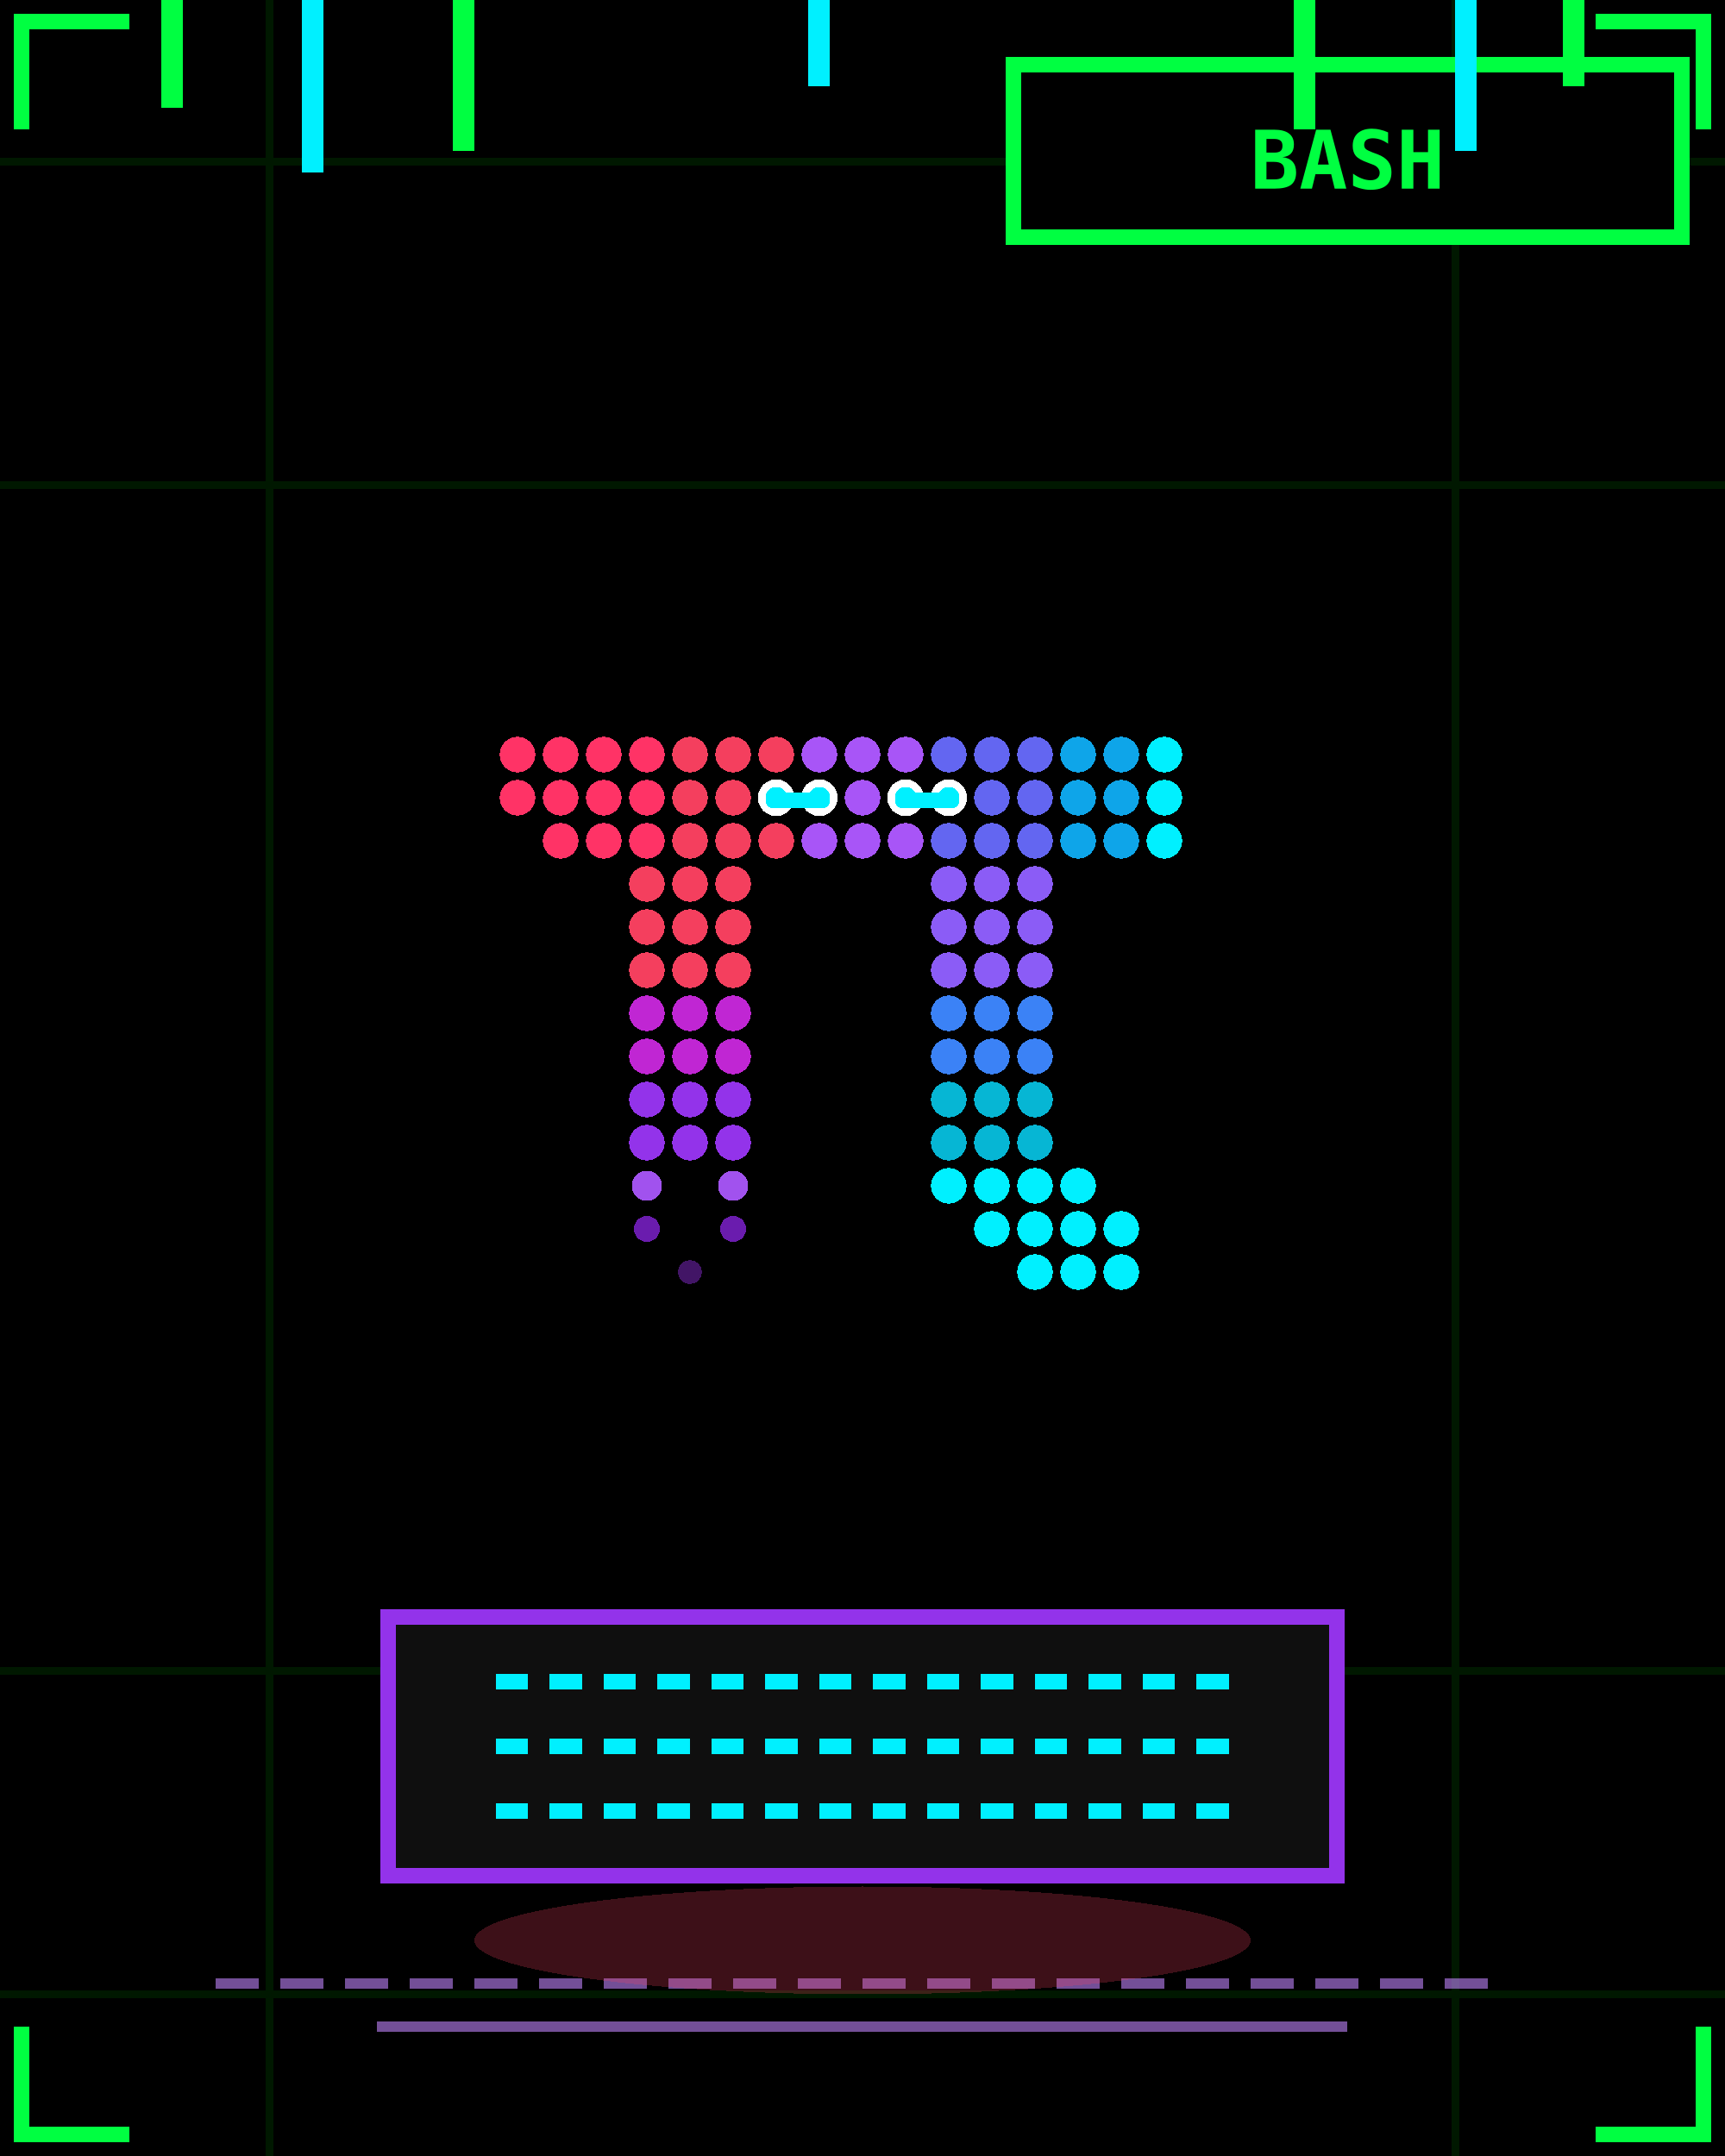
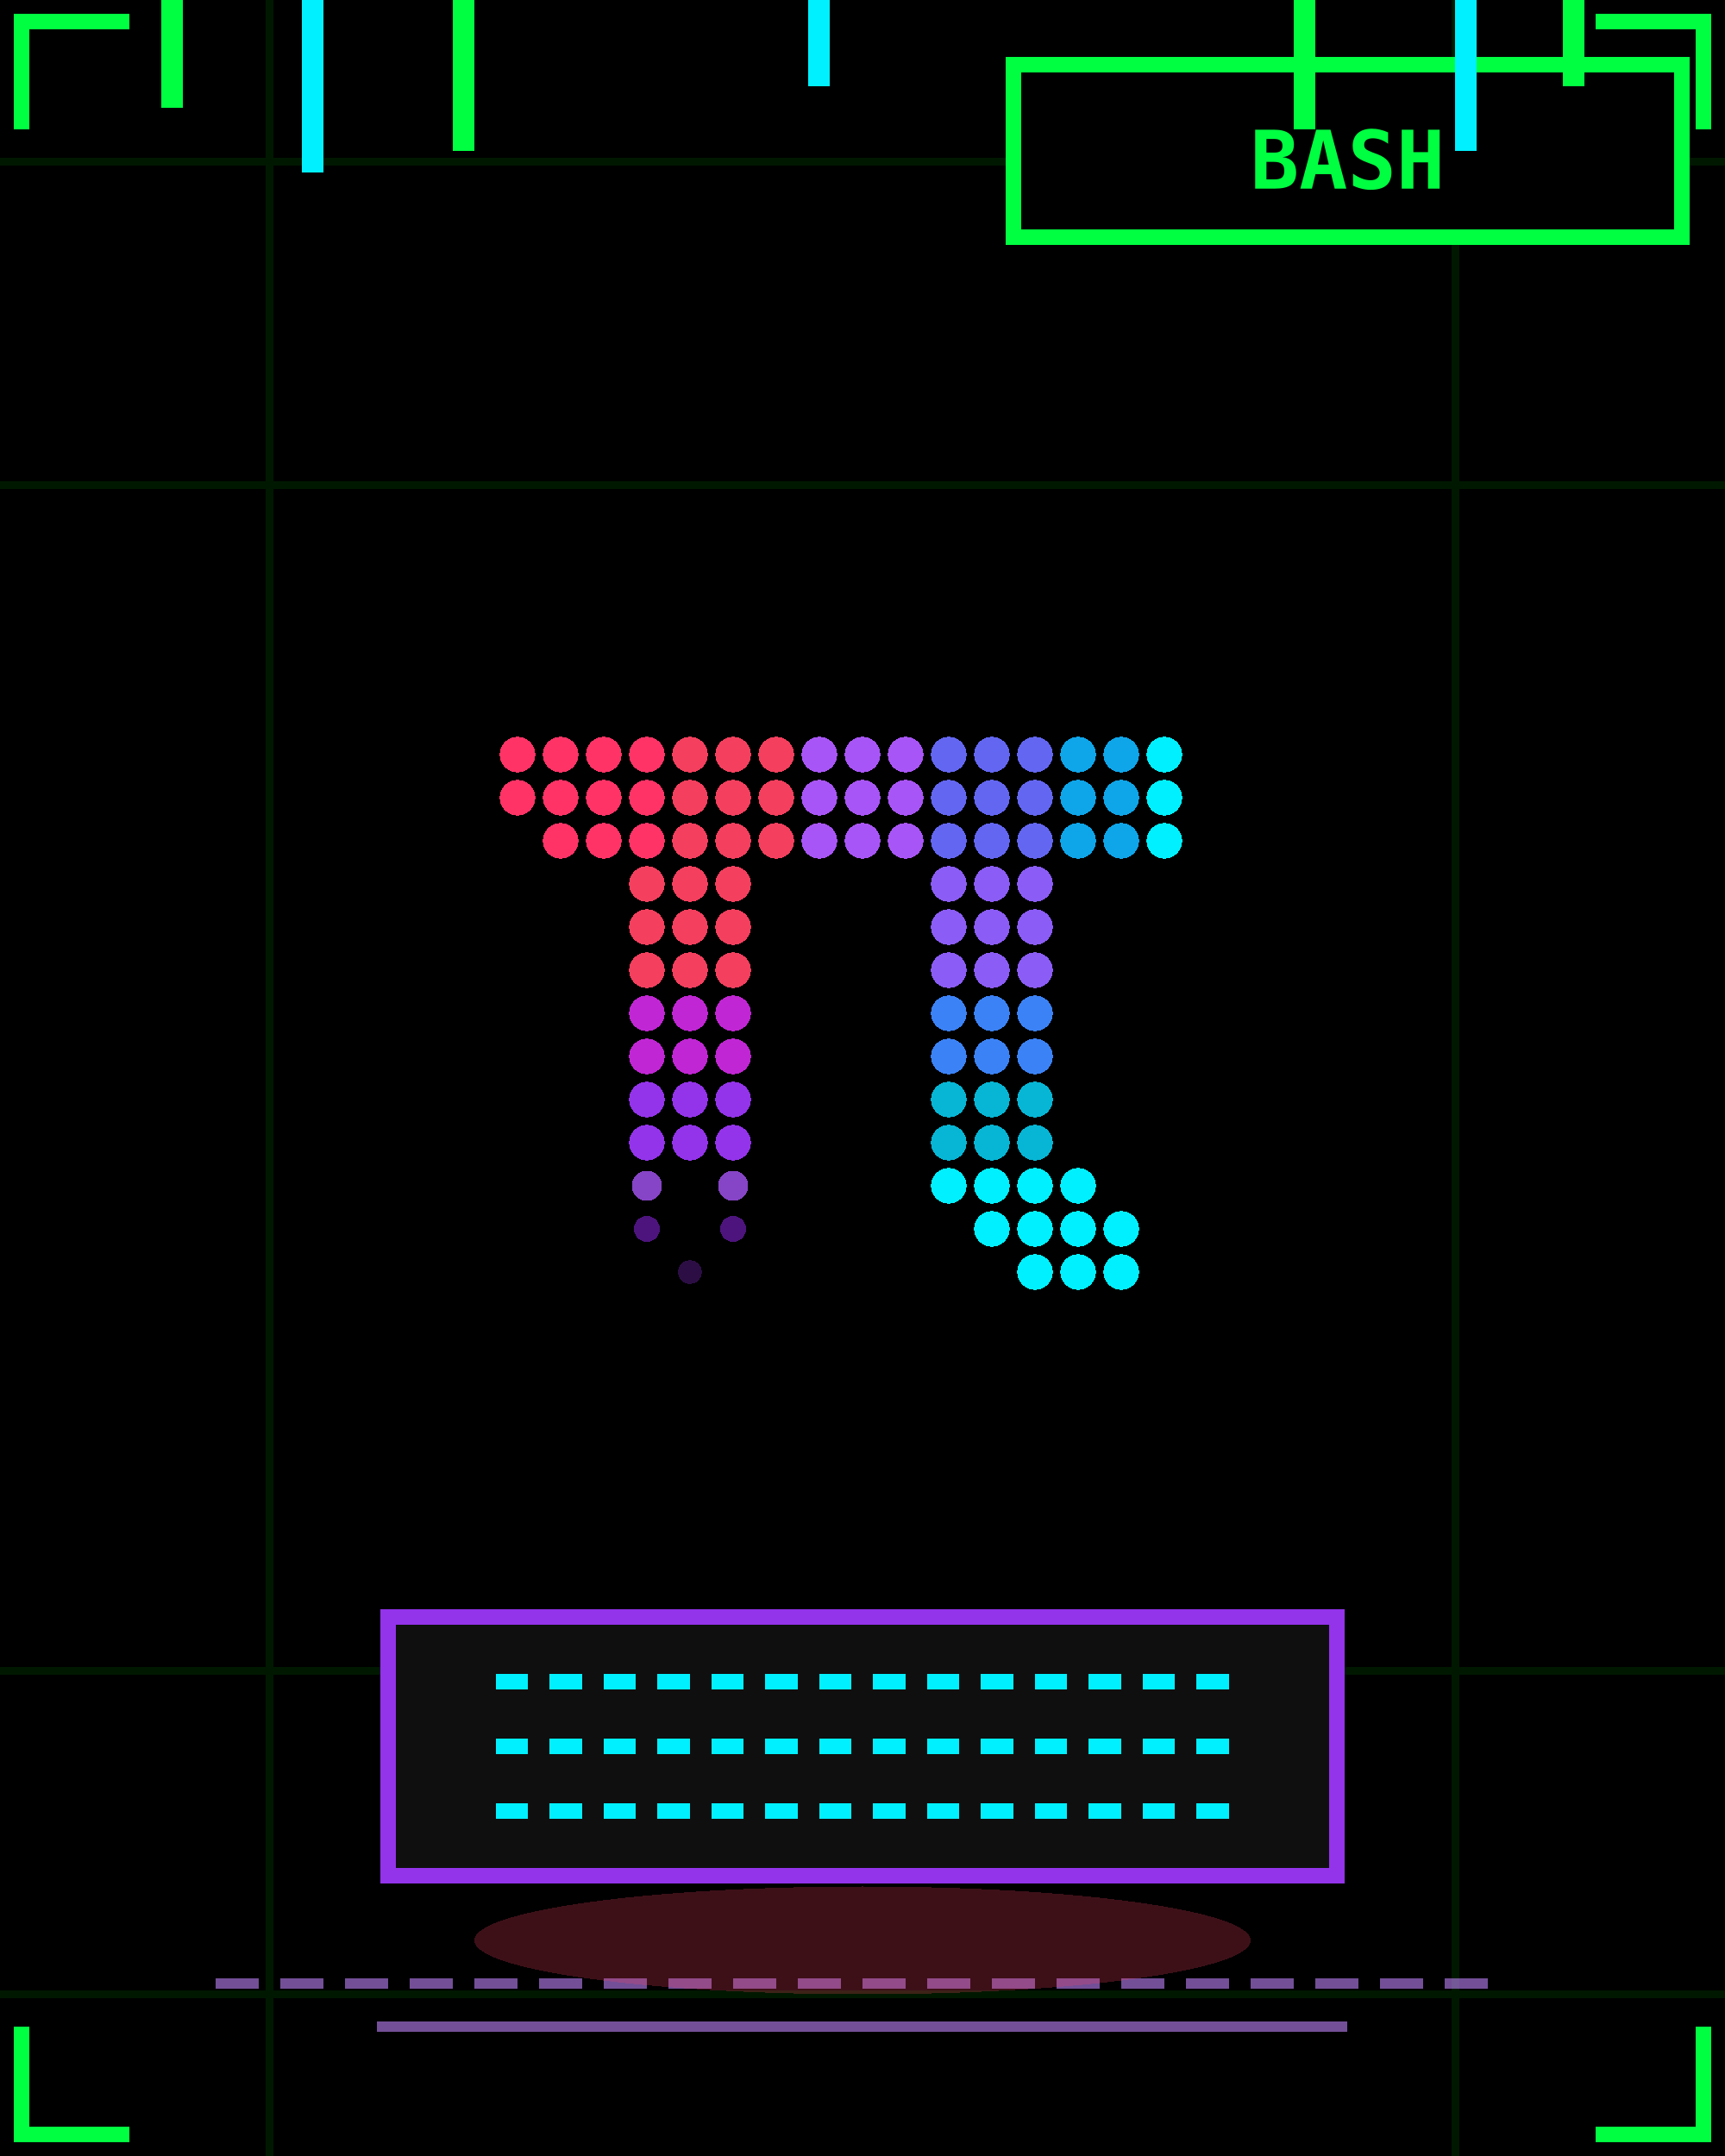
<svg xmlns="http://www.w3.org/2000/svg" viewBox="0 0 160 200" width="100%" height="100%" preserveAspectRatio="none" shape-rendering="crispEdges">
  <defs>
    <linearGradient id="piCrossbarGrad" x1="0%" y1="0%" x2="100%" y2="0%">
      <stop offset="0%" stop-color="#ff3366" />
      <stop offset="25%" stop-color="#f43f5e" />
      <stop offset="55%" stop-color="#9333ea" />
      <stop offset="85%" stop-color="#3b82f6" />
      <stop offset="100%" stop-color="#00f0ff" />
    </linearGradient>
    <linearGradient id="piLeftLegGrad" x1="0%" y1="0%" x2="0%" y2="100%">
      <stop offset="0%" stop-color="#f43f5e" />
      <stop offset="45%" stop-color="#c026d3" />
      <stop offset="85%" stop-color="#7e22ce" />
      <stop offset="100%" stop-color="#4c1d95" />
    </linearGradient>
    <linearGradient id="piRightLegGrad" x1="0%" y1="0%" x2="50%" y2="100%">
      <stop offset="0%" stop-color="#9333ea" />
      <stop offset="35%" stop-color="#4f46e5" />
      <stop offset="70%" stop-color="#0284c7" />
      <stop offset="100%" stop-color="#00f0ff" />
    </linearGradient>
    <pattern id="piHalftone" x="0" y="0" width="3" height="3" patternUnits="userSpaceOnUse">
      <rect width="3" height="3" fill="#2e1065" />
      <rect x="0" y="0" width="1.2" height="1.2" fill="#c084fc" />
      <rect x="1.5" y="1.5" width="1.2" height="1.2" fill="#e879f9" />
    </pattern>
  </defs>
  <style>
    @keyframes matrixStream1 { 0% { transform: translateY(-10px); opacity: 0; } 30% { opacity: 1; } 100% { transform: translateY(205px); opacity: 0; } }
    @keyframes matrixStream2 { 0% { transform: translateY(-10px); opacity: 0; } 30% { opacity: 1; } 100% { transform: translateY(205px); opacity: 0; } }
    @keyframes typingHands { 0%, 100% { transform: translateY(0px); } 50% { transform: translateY(-3px); } }

    .stream-1 { animation: matrixStream1 2s steps(8) infinite; }
    .stream-2 { animation: matrixStream2 2.6s steps(8) infinite 0.8s; }
    .mascot-hacking { animation: typingHands 0.4s steps(2) infinite; transform-origin: 80px 100px; }
  </style>
  <rect width="160" height="200" fill="#000000" />
  <g stroke="#003b00" stroke-width="0.75" opacity="0.4">
    <line x1="0" y1="15" x2="160" y2="15" />
    <line x1="0" y1="45" x2="160" y2="45" />
    <line x1="0" y1="155" x2="160" y2="155" />
    <line x1="0" y1="185" x2="160" y2="185" />
    <line x1="25" y1="0" x2="25" y2="200" />
    <line x1="135" y1="0" x2="135" y2="200" />
  </g>
  <g stroke="#00ff41" stroke-width="1.5" fill="none">
    <path d="M2,12 L2,2 L12,2" />
    <path d="M158,12 L158,2 L148,2" />
    <path d="M2,188 L2,198 L12,198" />
    <path d="M158,188 L158,198 L148,198" />
  </g>
  <g transform="translate(94, 6)">
    <rect width="62" height="16" fill="#000000" stroke="#00ff41" stroke-width="1.5" />
    <text x="31" y="11.5" font-family="'Fira Code', monospace" font-size="7.5" font-weight="900" fill="#00ff41" text-anchor="middle">BASH</text>
  </g>
  <g class="stream-1" fill="#00ff41">
    <rect x="15" y="0" width="2" height="10" />
    <rect x="42" y="0" width="2" height="14" />
    <rect x="120" y="0" width="2" height="12" />
    <rect x="145" y="0" width="2" height="8" />
  </g>
  <g class="stream-2" fill="#00f0ff">
    <rect x="28" y="0" width="2" height="16" />
    <rect x="75" y="0" width="2" height="8" />
    <rect x="135" y="0" width="2" height="14" />
  </g>
  <g transform="translate(36, 150)">
    <rect width="88" height="24" fill="#0f0f0f" stroke="#9333ea" stroke-width="1.5" />
    <line x1="10" y1="6" x2="78" y2="6" stroke="#00f0ff" stroke-width="1.5" stroke-dasharray="3,2" />
    <line x1="10" y1="12" x2="78" y2="12" stroke="#00f0ff" stroke-width="1.5" stroke-dasharray="3,2" />
    <line x1="10" y1="18" x2="78" y2="18" stroke="#00f0ff" stroke-width="1.5" stroke-dasharray="3,2" />
  </g>
  <g opacity="0.6" stroke="#c084fc" stroke-width="1">
    <line x1="20" y1="184" x2="140" y2="184" stroke-dasharray="4,2" />
    <line x1="35" y1="188" x2="125" y2="188" />
  </g>
  <ellipse cx="80" cy="180" rx="36" ry="5" fill="#f43f5e" opacity="0.25" />
  <g class="mascot-hacking">
-     <g class="eye-open">
-       <circle cx="48" cy="70" r="1.65" fill="#ff3366" />
-       <circle cx="48" cy="74" r="1.65" fill="#ff3366" />
-       <circle cx="52" cy="70" r="1.65" fill="#ff3366" />
-       <circle cx="52" cy="74" r="1.65" fill="#ff3366" />
-       <circle cx="52" cy="78" r="1.65" fill="#ff3366" />
-       <circle cx="56" cy="70" r="1.65" fill="#ff3366" />
-       <circle cx="56" cy="74" r="1.65" fill="#ff3366" />
-       <circle cx="56" cy="78" r="1.65" fill="#ff3366" />
-       <circle cx="60" cy="70" r="1.65" fill="#ff3366" />
-       <circle cx="60" cy="74" r="1.65" fill="#ff3366" />
-       <circle cx="60" cy="78" r="1.65" fill="#ff3366" />
-       <circle cx="64" cy="70" r="1.65" fill="#f43f5e" />
-       <circle cx="64" cy="74" r="1.65" fill="#f43f5e" />
-       <circle cx="64" cy="78" r="1.65" fill="#f43f5e" />
-       <circle cx="68" cy="70" r="1.65" fill="#f43f5e" />
-       <circle cx="68" cy="74" r="1.65" fill="#f43f5e" />
-       <circle cx="68" cy="78" r="1.65" fill="#f43f5e" />
-       <circle cx="72" cy="70" r="1.65" fill="#f43f5e" />
-       <circle cx="72" cy="78" r="1.65" fill="#f43f5e" />
-       <circle cx="76" cy="70" r="1.65" fill="#a855f7" />
-       <circle cx="76" cy="78" r="1.65" fill="#a855f7" />
-       <circle cx="80" cy="70" r="1.65" fill="#a855f7" />
-       <circle cx="80" cy="74" r="1.65" fill="#a855f7" />
-       <circle cx="80" cy="78" r="1.65" fill="#a855f7" />
-       <circle cx="84" cy="70" r="1.65" fill="#a855f7" />
-       <circle cx="84" cy="78" r="1.65" fill="#a855f7" />
-       <circle cx="88" cy="70" r="1.65" fill="#6366f1" />
-       <circle cx="88" cy="78" r="1.65" fill="#6366f1" />
-       <circle cx="92" cy="70" r="1.65" fill="#6366f1" />
-       <circle cx="92" cy="74" r="1.65" fill="#6366f1" />
-       <circle cx="92" cy="78" r="1.65" fill="#6366f1" />
-       <circle cx="96" cy="70" r="1.65" fill="#6366f1" />
-       <circle cx="96" cy="74" r="1.65" fill="#6366f1" />
-       <circle cx="96" cy="78" r="1.65" fill="#6366f1" />
-       <circle cx="100" cy="70" r="1.65" fill="#0ea5e9" />
-       <circle cx="100" cy="74" r="1.65" fill="#0ea5e9" />
-       <circle cx="100" cy="78" r="1.65" fill="#0ea5e9" />
-       <circle cx="104" cy="70" r="1.65" fill="#0ea5e9" />
-       <circle cx="104" cy="74" r="1.65" fill="#0ea5e9" />
-       <circle cx="104" cy="78" r="1.65" fill="#0ea5e9" />
-       <circle cx="108" cy="70" r="1.65" fill="#00f0ff" />
-       <circle cx="108" cy="74" r="1.65" fill="#00f0ff" />
-       <circle cx="108" cy="78" r="1.65" fill="#00f0ff" />
-       <circle cx="60" cy="82" r="1.65" fill="#f43f5e" />
-       <circle cx="64" cy="82" r="1.65" fill="#f43f5e" />
-       <circle cx="68" cy="82" r="1.65" fill="#f43f5e" />
-       <circle cx="60" cy="86" r="1.65" fill="#f43f5e" />
-       <circle cx="64" cy="86" r="1.65" fill="#f43f5e" />
-       <circle cx="68" cy="86" r="1.65" fill="#f43f5e" />
-       <circle cx="60" cy="90" r="1.65" fill="#f43f5e" />
-       <circle cx="64" cy="90" r="1.65" fill="#f43f5e" />
-       <circle cx="68" cy="90" r="1.65" fill="#f43f5e" />
-       <circle cx="60" cy="94" r="1.65" fill="#c026d3" />
-       <circle cx="64" cy="94" r="1.65" fill="#c026d3" />
-       <circle cx="68" cy="94" r="1.65" fill="#c026d3" />
-       <circle cx="60" cy="98" r="1.65" fill="#c026d3" />
-       <circle cx="64" cy="98" r="1.65" fill="#c026d3" />
-       <circle cx="68" cy="98" r="1.65" fill="#c026d3" />
-       <circle cx="60" cy="102" r="1.65" fill="#9333ea" />
-       <circle cx="64" cy="102" r="1.65" fill="#9333ea" />
-       <circle cx="68" cy="102" r="1.65" fill="#9333ea" />
-       <circle cx="60" cy="106" r="1.65" fill="#9333ea" />
-       <circle cx="64" cy="106" r="1.65" fill="#9333ea" />
-       <circle cx="68" cy="106" r="1.65" fill="#9333ea" />
-       <circle cx="60" cy="110" r="1.4" fill="#a855f7" opacity="0.8" />
-       <circle cx="68" cy="110" r="1.4" fill="#a855f7" opacity="0.8" />
-       <circle cx="60" cy="114" r="1.2" fill="#7e22ce" opacity="0.6" />
-       <circle cx="68" cy="114" r="1.2" fill="#7e22ce" opacity="0.6" />
-       <circle cx="64" cy="118" r="1.1" fill="#581c87" opacity="0.5" />
-       <circle cx="88" cy="82" r="1.65" fill="#8b5cf6" />
-       <circle cx="92" cy="82" r="1.65" fill="#8b5cf6" />
-       <circle cx="96" cy="82" r="1.65" fill="#8b5cf6" />
-       <circle cx="88" cy="86" r="1.65" fill="#8b5cf6" />
-       <circle cx="92" cy="86" r="1.65" fill="#8b5cf6" />
-       <circle cx="96" cy="86" r="1.65" fill="#8b5cf6" />
-       <circle cx="88" cy="90" r="1.65" fill="#8b5cf6" />
-       <circle cx="92" cy="90" r="1.65" fill="#8b5cf6" />
-       <circle cx="96" cy="90" r="1.65" fill="#8b5cf6" />
-       <circle cx="88" cy="94" r="1.65" fill="#3b82f6" />
-       <circle cx="92" cy="94" r="1.65" fill="#3b82f6" />
-       <circle cx="96" cy="94" r="1.65" fill="#3b82f6" />
-       <circle cx="88" cy="98" r="1.65" fill="#3b82f6" />
-       <circle cx="92" cy="98" r="1.65" fill="#3b82f6" />
-       <circle cx="96" cy="98" r="1.65" fill="#3b82f6" />
-       <circle cx="88" cy="102" r="1.65" fill="#06b6d4" />
-       <circle cx="92" cy="102" r="1.65" fill="#06b6d4" />
-       <circle cx="96" cy="102" r="1.65" fill="#06b6d4" />
-       <circle cx="88" cy="106" r="1.65" fill="#06b6d4" />
-       <circle cx="92" cy="106" r="1.65" fill="#06b6d4" />
-       <circle cx="96" cy="106" r="1.65" fill="#06b6d4" />
-       <circle cx="88" cy="110" r="1.65" fill="#00f0ff" />
-       <circle cx="92" cy="110" r="1.65" fill="#00f0ff" />
-       <circle cx="96" cy="110" r="1.65" fill="#00f0ff" />
-       <circle cx="100" cy="110" r="1.65" fill="#00f0ff" />
-       <circle cx="92" cy="114" r="1.65" fill="#00f0ff" />
-       <circle cx="96" cy="114" r="1.65" fill="#00f0ff" />
-       <circle cx="100" cy="114" r="1.65" fill="#00f0ff" />
-       <circle cx="104" cy="114" r="1.65" fill="#00f0ff" />
-       <circle cx="96" cy="118" r="1.65" fill="#00f0ff" />
-       <circle cx="100" cy="118" r="1.65" fill="#00f0ff" />
-       <circle cx="104" cy="118" r="1.65" fill="#00f0ff" />
-       <circle cx="72" cy="74" r="1.7" fill="#ffffff" />
-       <circle cx="72" cy="74" r="1" fill="#00f0ff" />
-       <circle cx="76" cy="74" r="1.7" fill="#ffffff" />
-       <circle cx="76" cy="74" r="1" fill="#00f0ff" />
-       <circle cx="84" cy="74" r="1.7" fill="#ffffff" />
-       <circle cx="84" cy="74" r="1" fill="#00f0ff" />
-       <circle cx="88" cy="74" r="1.7" fill="#ffffff" />
-       <circle cx="88" cy="74" r="1" fill="#00f0ff" />
-     </g>
-     <g class="eye-closed">
-       <circle cx="48" cy="70" r="1.65" fill="#ff3366" />
-       <circle cx="48" cy="74" r="1.65" fill="#ff3366" />
-       <circle cx="52" cy="70" r="1.65" fill="#ff3366" />
-       <circle cx="52" cy="74" r="1.65" fill="#ff3366" />
-       <circle cx="52" cy="78" r="1.65" fill="#ff3366" />
-       <circle cx="56" cy="70" r="1.65" fill="#ff3366" />
-       <circle cx="56" cy="74" r="1.65" fill="#ff3366" />
-       <circle cx="56" cy="78" r="1.65" fill="#ff3366" />
-       <circle cx="60" cy="70" r="1.65" fill="#ff3366" />
-       <circle cx="60" cy="74" r="1.65" fill="#ff3366" />
-       <circle cx="60" cy="78" r="1.65" fill="#ff3366" />
-       <circle cx="64" cy="70" r="1.65" fill="#f43f5e" />
-       <circle cx="64" cy="74" r="1.65" fill="#f43f5e" />
-       <circle cx="64" cy="78" r="1.65" fill="#f43f5e" />
-       <circle cx="68" cy="70" r="1.65" fill="#f43f5e" />
-       <circle cx="68" cy="74" r="1.65" fill="#f43f5e" />
-       <circle cx="68" cy="78" r="1.65" fill="#f43f5e" />
-       <circle cx="72" cy="70" r="1.65" fill="#f43f5e" />
-       <circle cx="72" cy="78" r="1.65" fill="#f43f5e" />
-       <circle cx="76" cy="70" r="1.65" fill="#a855f7" />
-       <circle cx="76" cy="78" r="1.65" fill="#a855f7" />
-       <circle cx="80" cy="70" r="1.65" fill="#a855f7" />
-       <circle cx="80" cy="74" r="1.65" fill="#a855f7" />
-       <circle cx="80" cy="78" r="1.65" fill="#a855f7" />
-       <circle cx="84" cy="70" r="1.65" fill="#a855f7" />
-       <circle cx="84" cy="78" r="1.65" fill="#a855f7" />
-       <circle cx="88" cy="70" r="1.65" fill="#6366f1" />
-       <circle cx="88" cy="78" r="1.65" fill="#6366f1" />
-       <circle cx="92" cy="70" r="1.65" fill="#6366f1" />
-       <circle cx="92" cy="74" r="1.65" fill="#6366f1" />
-       <circle cx="92" cy="78" r="1.65" fill="#6366f1" />
-       <circle cx="96" cy="70" r="1.65" fill="#6366f1" />
-       <circle cx="96" cy="74" r="1.65" fill="#6366f1" />
-       <circle cx="96" cy="78" r="1.65" fill="#6366f1" />
-       <circle cx="100" cy="70" r="1.65" fill="#0ea5e9" />
-       <circle cx="100" cy="74" r="1.65" fill="#0ea5e9" />
-       <circle cx="100" cy="78" r="1.65" fill="#0ea5e9" />
-       <circle cx="104" cy="70" r="1.65" fill="#0ea5e9" />
-       <circle cx="104" cy="74" r="1.65" fill="#0ea5e9" />
-       <circle cx="104" cy="78" r="1.65" fill="#0ea5e9" />
-       <circle cx="108" cy="70" r="1.65" fill="#00f0ff" />
-       <circle cx="108" cy="74" r="1.65" fill="#00f0ff" />
-       <circle cx="108" cy="78" r="1.65" fill="#00f0ff" />
-       <circle cx="60" cy="82" r="1.65" fill="#f43f5e" />
-       <circle cx="64" cy="82" r="1.65" fill="#f43f5e" />
-       <circle cx="68" cy="82" r="1.65" fill="#f43f5e" />
-       <circle cx="60" cy="86" r="1.65" fill="#f43f5e" />
-       <circle cx="64" cy="86" r="1.65" fill="#f43f5e" />
-       <circle cx="68" cy="86" r="1.65" fill="#f43f5e" />
-       <circle cx="60" cy="90" r="1.65" fill="#f43f5e" />
-       <circle cx="64" cy="90" r="1.65" fill="#f43f5e" />
-       <circle cx="68" cy="90" r="1.65" fill="#f43f5e" />
-       <circle cx="60" cy="94" r="1.65" fill="#c026d3" />
-       <circle cx="64" cy="94" r="1.65" fill="#c026d3" />
-       <circle cx="68" cy="94" r="1.65" fill="#c026d3" />
-       <circle cx="60" cy="98" r="1.65" fill="#c026d3" />
-       <circle cx="64" cy="98" r="1.65" fill="#c026d3" />
-       <circle cx="68" cy="98" r="1.65" fill="#c026d3" />
-       <circle cx="60" cy="102" r="1.65" fill="#9333ea" />
-       <circle cx="64" cy="102" r="1.65" fill="#9333ea" />
-       <circle cx="68" cy="102" r="1.65" fill="#9333ea" />
-       <circle cx="60" cy="106" r="1.65" fill="#9333ea" />
-       <circle cx="64" cy="106" r="1.65" fill="#9333ea" />
-       <circle cx="68" cy="106" r="1.65" fill="#9333ea" />
-       <circle cx="60" cy="110" r="1.4" fill="#a855f7" opacity="0.8" />
-       <circle cx="68" cy="110" r="1.4" fill="#a855f7" opacity="0.8" />
-       <circle cx="60" cy="114" r="1.2" fill="#7e22ce" opacity="0.6" />
-       <circle cx="68" cy="114" r="1.2" fill="#7e22ce" opacity="0.6" />
-       <circle cx="64" cy="118" r="1.1" fill="#581c87" opacity="0.5" />
-       <circle cx="88" cy="82" r="1.65" fill="#8b5cf6" />
-       <circle cx="92" cy="82" r="1.65" fill="#8b5cf6" />
-       <circle cx="96" cy="82" r="1.65" fill="#8b5cf6" />
-       <circle cx="88" cy="86" r="1.65" fill="#8b5cf6" />
-       <circle cx="92" cy="86" r="1.65" fill="#8b5cf6" />
-       <circle cx="96" cy="86" r="1.65" fill="#8b5cf6" />
-       <circle cx="88" cy="90" r="1.65" fill="#8b5cf6" />
-       <circle cx="92" cy="90" r="1.65" fill="#8b5cf6" />
-       <circle cx="96" cy="90" r="1.65" fill="#8b5cf6" />
-       <circle cx="88" cy="94" r="1.65" fill="#3b82f6" />
-       <circle cx="92" cy="94" r="1.65" fill="#3b82f6" />
-       <circle cx="96" cy="94" r="1.65" fill="#3b82f6" />
-       <circle cx="88" cy="98" r="1.65" fill="#3b82f6" />
-       <circle cx="92" cy="98" r="1.65" fill="#3b82f6" />
-       <circle cx="96" cy="98" r="1.65" fill="#3b82f6" />
-       <circle cx="88" cy="102" r="1.65" fill="#06b6d4" />
-       <circle cx="92" cy="102" r="1.65" fill="#06b6d4" />
-       <circle cx="96" cy="102" r="1.65" fill="#06b6d4" />
-       <circle cx="88" cy="106" r="1.65" fill="#06b6d4" />
-       <circle cx="92" cy="106" r="1.65" fill="#06b6d4" />
-       <circle cx="96" cy="106" r="1.65" fill="#06b6d4" />
-       <circle cx="88" cy="110" r="1.65" fill="#00f0ff" />
-       <circle cx="92" cy="110" r="1.65" fill="#00f0ff" />
-       <circle cx="96" cy="110" r="1.65" fill="#00f0ff" />
-       <circle cx="100" cy="110" r="1.65" fill="#00f0ff" />
-       <circle cx="92" cy="114" r="1.65" fill="#00f0ff" />
-       <circle cx="96" cy="114" r="1.65" fill="#00f0ff" />
-       <circle cx="100" cy="114" r="1.65" fill="#00f0ff" />
-       <circle cx="104" cy="114" r="1.65" fill="#00f0ff" />
-       <circle cx="96" cy="118" r="1.65" fill="#00f0ff" />
-       <circle cx="100" cy="118" r="1.65" fill="#00f0ff" />
-       <circle cx="104" cy="118" r="1.65" fill="#00f0ff" />
-       <rect x="71" y="73.5" width="6" height="1.5" fill="#00f0ff" rx="0.75" />
-       <rect x="83" y="73.5" width="6" height="1.5" fill="#00f0ff" rx="0.75" />
-     </g>
+     <circle cx="48" cy="70" r="1.65" fill="#ff3366" />
+     <circle cx="48" cy="74" r="1.65" fill="#ff3366" />
+     <circle cx="52" cy="70" r="1.65" fill="#ff3366" />
+     <circle cx="52" cy="74" r="1.65" fill="#ff3366" />
+     <circle cx="52" cy="78" r="1.65" fill="#ff3366" />
+     <circle cx="56" cy="70" r="1.65" fill="#ff3366" />
+     <circle cx="56" cy="74" r="1.65" fill="#ff3366" />
+     <circle cx="56" cy="78" r="1.65" fill="#ff3366" />
+     <circle cx="60" cy="70" r="1.65" fill="#ff3366" />
+     <circle cx="60" cy="74" r="1.65" fill="#ff3366" />
+     <circle cx="60" cy="78" r="1.65" fill="#ff3366" />
+     <circle cx="64" cy="70" r="1.65" fill="#f43f5e" />
+     <circle cx="64" cy="74" r="1.65" fill="#f43f5e" />
+     <circle cx="64" cy="78" r="1.65" fill="#f43f5e" />
+     <circle cx="68" cy="70" r="1.65" fill="#f43f5e" />
+     <circle cx="68" cy="74" r="1.65" fill="#f43f5e" />
+     <circle cx="68" cy="78" r="1.65" fill="#f43f5e" />
+     <circle cx="72" cy="70" r="1.65" fill="#f43f5e" />
+     <circle cx="72" cy="74" r="1.65" fill="#f43f5e" />
+     <circle cx="72" cy="78" r="1.65" fill="#f43f5e" />
+     <circle cx="76" cy="70" r="1.65" fill="#a855f7" />
+     <circle cx="76" cy="74" r="1.65" fill="#a855f7" />
+     <circle cx="76" cy="78" r="1.65" fill="#a855f7" />
+     <circle cx="80" cy="70" r="1.65" fill="#a855f7" />
+     <circle cx="80" cy="74" r="1.65" fill="#a855f7" />
+     <circle cx="80" cy="78" r="1.65" fill="#a855f7" />
+     <circle cx="84" cy="70" r="1.65" fill="#a855f7" />
+     <circle cx="84" cy="74" r="1.65" fill="#a855f7" />
+     <circle cx="84" cy="78" r="1.65" fill="#a855f7" />
+     <circle cx="88" cy="70" r="1.65" fill="#6366f1" />
+     <circle cx="88" cy="74" r="1.65" fill="#6366f1" />
+     <circle cx="88" cy="78" r="1.65" fill="#6366f1" />
+     <circle cx="92" cy="70" r="1.65" fill="#6366f1" />
+     <circle cx="92" cy="74" r="1.65" fill="#6366f1" />
+     <circle cx="92" cy="78" r="1.65" fill="#6366f1" />
+     <circle cx="96" cy="70" r="1.65" fill="#6366f1" />
+     <circle cx="96" cy="74" r="1.65" fill="#6366f1" />
+     <circle cx="96" cy="78" r="1.65" fill="#6366f1" />
+     <circle cx="100" cy="70" r="1.65" fill="#0ea5e9" />
+     <circle cx="100" cy="74" r="1.65" fill="#0ea5e9" />
+     <circle cx="100" cy="78" r="1.65" fill="#0ea5e9" />
+     <circle cx="104" cy="70" r="1.65" fill="#0ea5e9" />
+     <circle cx="104" cy="74" r="1.65" fill="#0ea5e9" />
+     <circle cx="104" cy="78" r="1.65" fill="#0ea5e9" />
+     <circle cx="108" cy="70" r="1.65" fill="#00f0ff" />
+     <circle cx="108" cy="74" r="1.65" fill="#00f0ff" />
+     <circle cx="108" cy="78" r="1.65" fill="#00f0ff" />
+     <circle cx="60" cy="82" r="1.65" fill="#f43f5e" />
+     <circle cx="64" cy="82" r="1.65" fill="#f43f5e" />
+     <circle cx="68" cy="82" r="1.65" fill="#f43f5e" />
+     <circle cx="60" cy="86" r="1.65" fill="#f43f5e" />
+     <circle cx="64" cy="86" r="1.65" fill="#f43f5e" />
+     <circle cx="68" cy="86" r="1.65" fill="#f43f5e" />
+     <circle cx="60" cy="90" r="1.65" fill="#f43f5e" />
+     <circle cx="64" cy="90" r="1.65" fill="#f43f5e" />
+     <circle cx="68" cy="90" r="1.65" fill="#f43f5e" />
+     <circle cx="60" cy="94" r="1.65" fill="#c026d3" />
+     <circle cx="64" cy="94" r="1.65" fill="#c026d3" />
+     <circle cx="68" cy="94" r="1.65" fill="#c026d3" />
+     <circle cx="60" cy="98" r="1.65" fill="#c026d3" />
+     <circle cx="64" cy="98" r="1.65" fill="#c026d3" />
+     <circle cx="68" cy="98" r="1.65" fill="#c026d3" />
+     <circle cx="60" cy="102" r="1.65" fill="#9333ea" />
+     <circle cx="64" cy="102" r="1.65" fill="#9333ea" />
+     <circle cx="68" cy="102" r="1.65" fill="#9333ea" />
+     <circle cx="60" cy="106" r="1.65" fill="#9333ea" />
+     <circle cx="64" cy="106" r="1.65" fill="#9333ea" />
+     <circle cx="68" cy="106" r="1.65" fill="#9333ea" />
+     <circle cx="60" cy="110" r="1.4" fill="#a855f7" opacity="0.8" />
+     <circle cx="68" cy="110" r="1.4" fill="#a855f7" opacity="0.8" />
+     <circle cx="60" cy="114" r="1.2" fill="#7e22ce" opacity="0.6" />
+     <circle cx="68" cy="114" r="1.2" fill="#7e22ce" opacity="0.6" />
+     <circle cx="64" cy="118" r="1.1" fill="#581c87" opacity="0.5" />
+     <circle cx="88" cy="82" r="1.65" fill="#8b5cf6" />
+     <circle cx="92" cy="82" r="1.65" fill="#8b5cf6" />
+     <circle cx="96" cy="82" r="1.65" fill="#8b5cf6" />
+     <circle cx="88" cy="86" r="1.65" fill="#8b5cf6" />
+     <circle cx="92" cy="86" r="1.65" fill="#8b5cf6" />
+     <circle cx="96" cy="86" r="1.65" fill="#8b5cf6" />
+     <circle cx="88" cy="90" r="1.65" fill="#8b5cf6" />
+     <circle cx="92" cy="90" r="1.65" fill="#8b5cf6" />
+     <circle cx="96" cy="90" r="1.65" fill="#8b5cf6" />
+     <circle cx="88" cy="94" r="1.65" fill="#3b82f6" />
+     <circle cx="92" cy="94" r="1.65" fill="#3b82f6" />
+     <circle cx="96" cy="94" r="1.65" fill="#3b82f6" />
+     <circle cx="88" cy="98" r="1.65" fill="#3b82f6" />
+     <circle cx="92" cy="98" r="1.65" fill="#3b82f6" />
+     <circle cx="96" cy="98" r="1.65" fill="#3b82f6" />
+     <circle cx="88" cy="102" r="1.65" fill="#06b6d4" />
+     <circle cx="92" cy="102" r="1.65" fill="#06b6d4" />
+     <circle cx="96" cy="102" r="1.65" fill="#06b6d4" />
+     <circle cx="88" cy="106" r="1.65" fill="#06b6d4" />
+     <circle cx="92" cy="106" r="1.65" fill="#06b6d4" />
+     <circle cx="96" cy="106" r="1.65" fill="#06b6d4" />
+     <circle cx="88" cy="110" r="1.65" fill="#00f0ff" />
+     <circle cx="92" cy="110" r="1.65" fill="#00f0ff" />
+     <circle cx="96" cy="110" r="1.65" fill="#00f0ff" />
+     <circle cx="100" cy="110" r="1.65" fill="#00f0ff" />
+     <circle cx="92" cy="114" r="1.65" fill="#00f0ff" />
+     <circle cx="96" cy="114" r="1.65" fill="#00f0ff" />
+     <circle cx="100" cy="114" r="1.65" fill="#00f0ff" />
+     <circle cx="104" cy="114" r="1.65" fill="#00f0ff" />
+     <circle cx="96" cy="118" r="1.65" fill="#00f0ff" />
+     <circle cx="100" cy="118" r="1.65" fill="#00f0ff" />
+     <circle cx="104" cy="118" r="1.65" fill="#00f0ff" />
  </g>
</svg>
